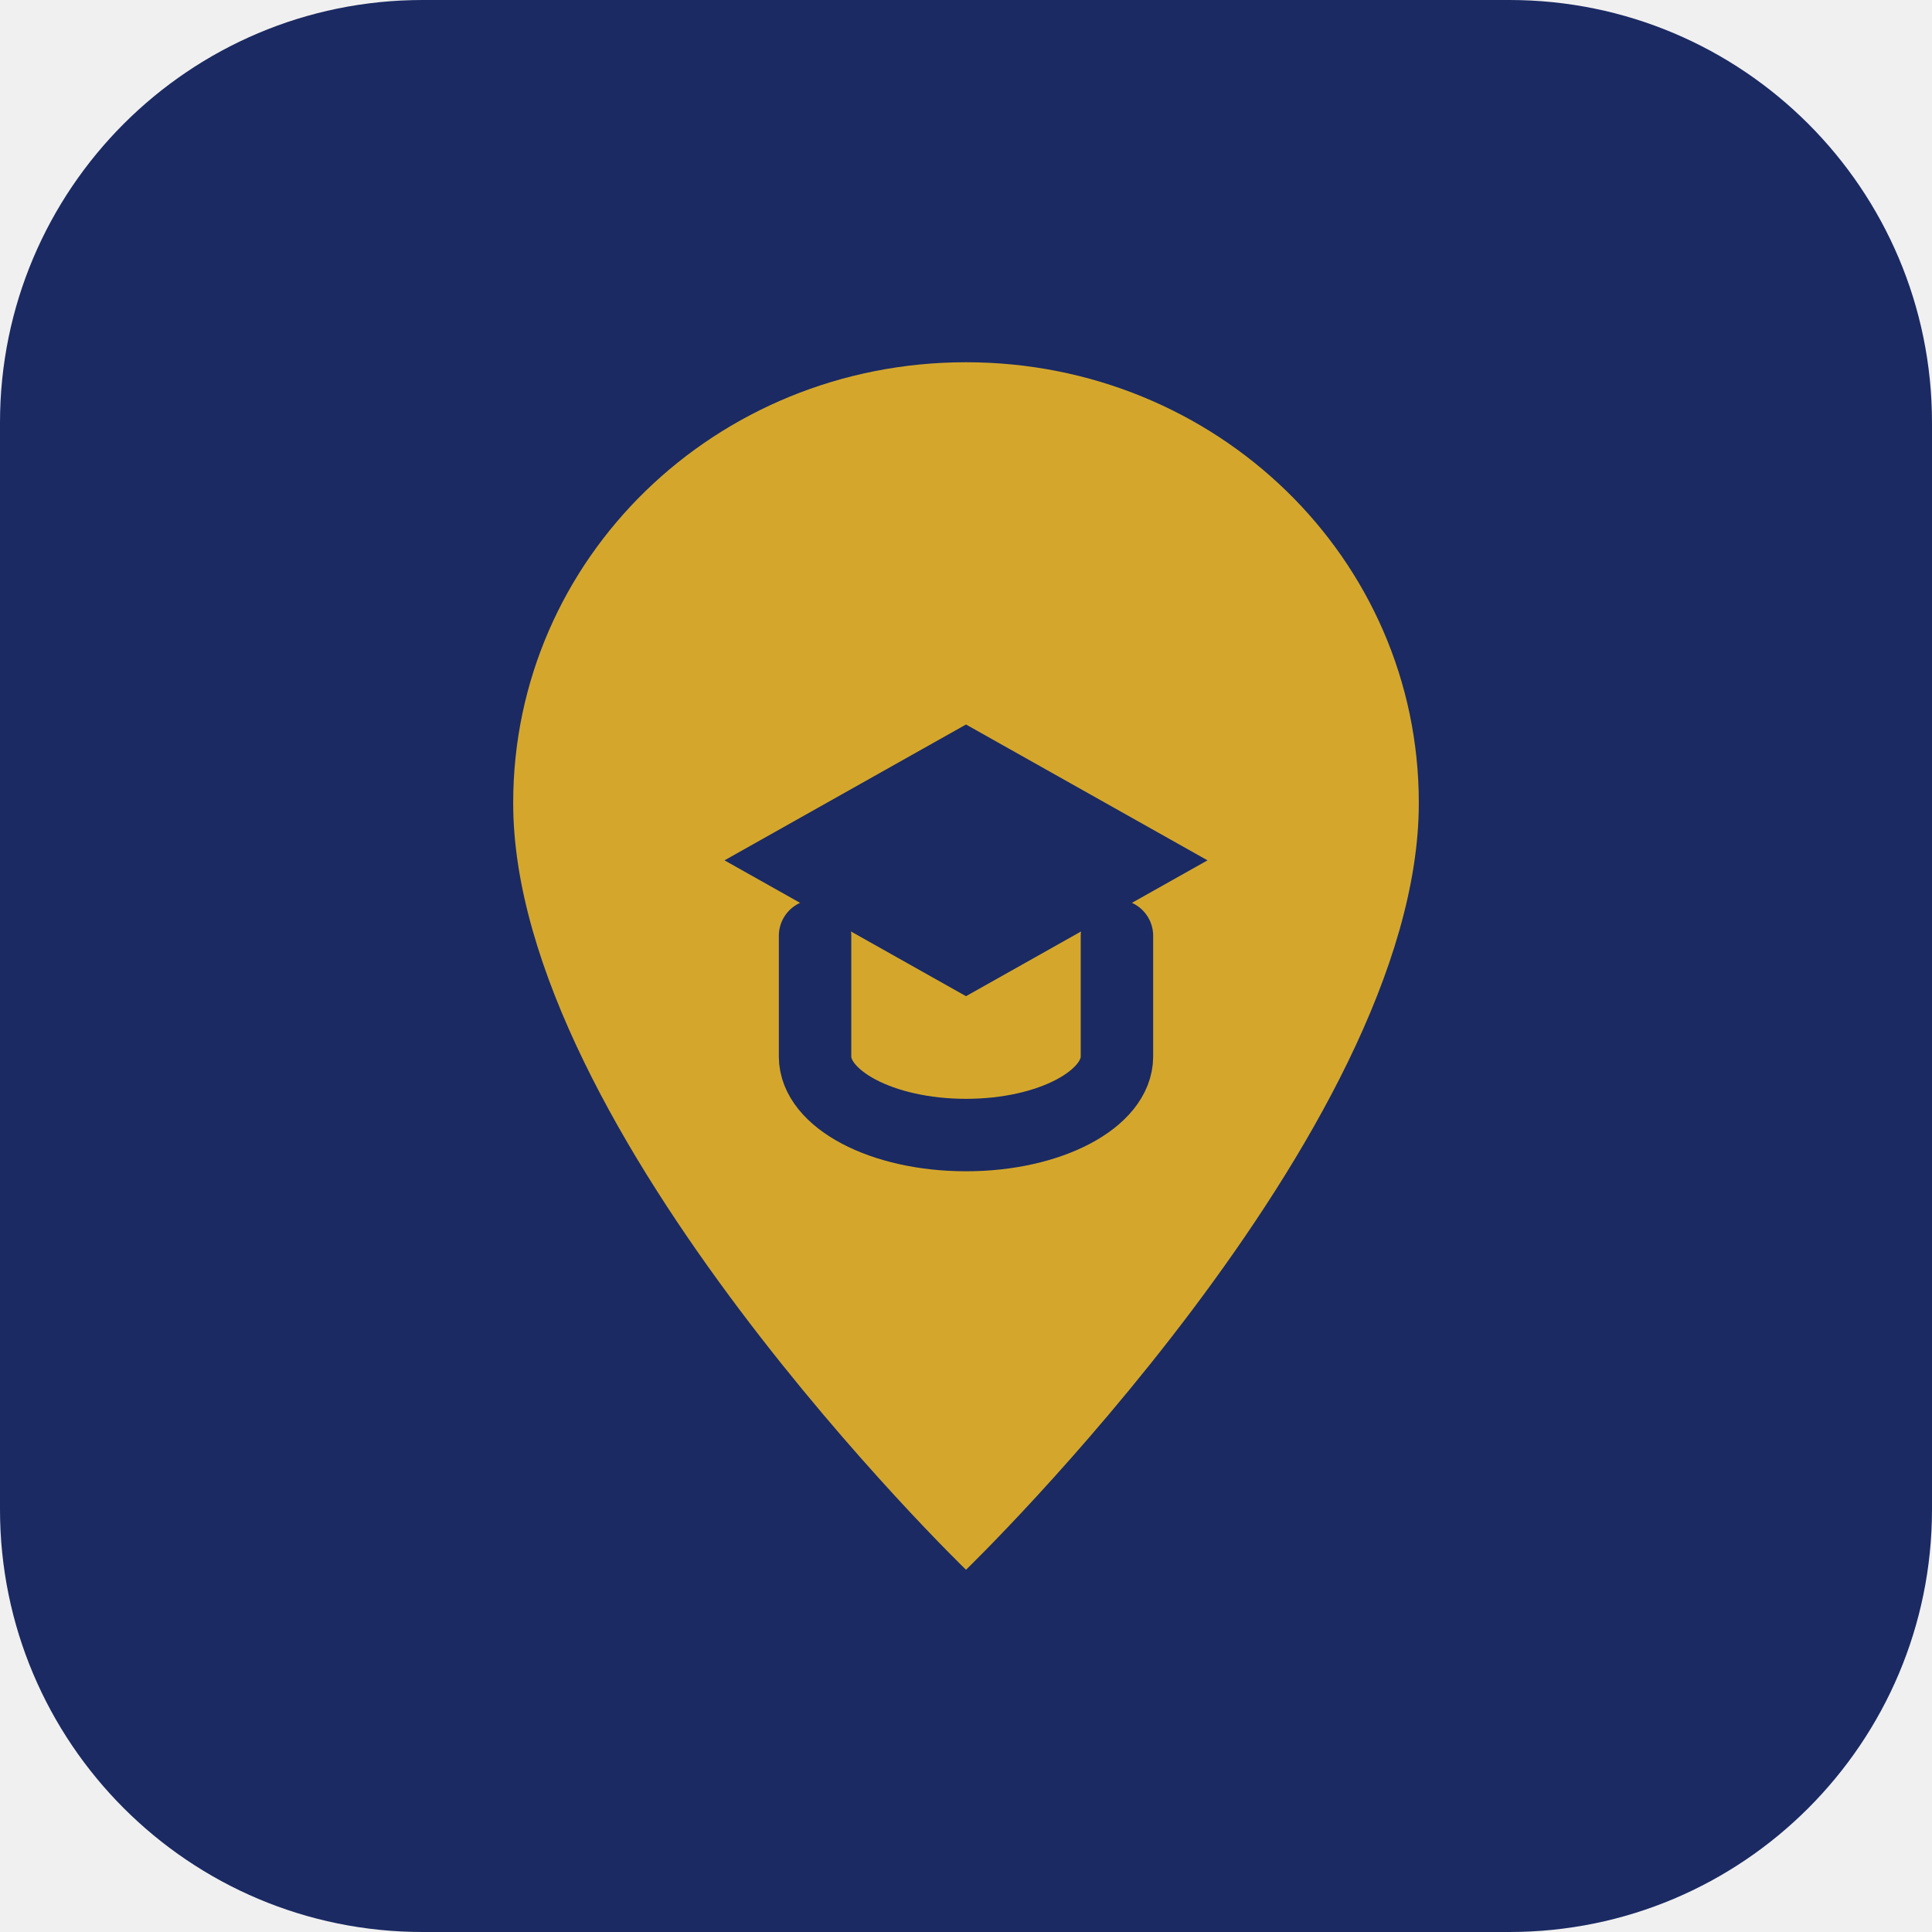
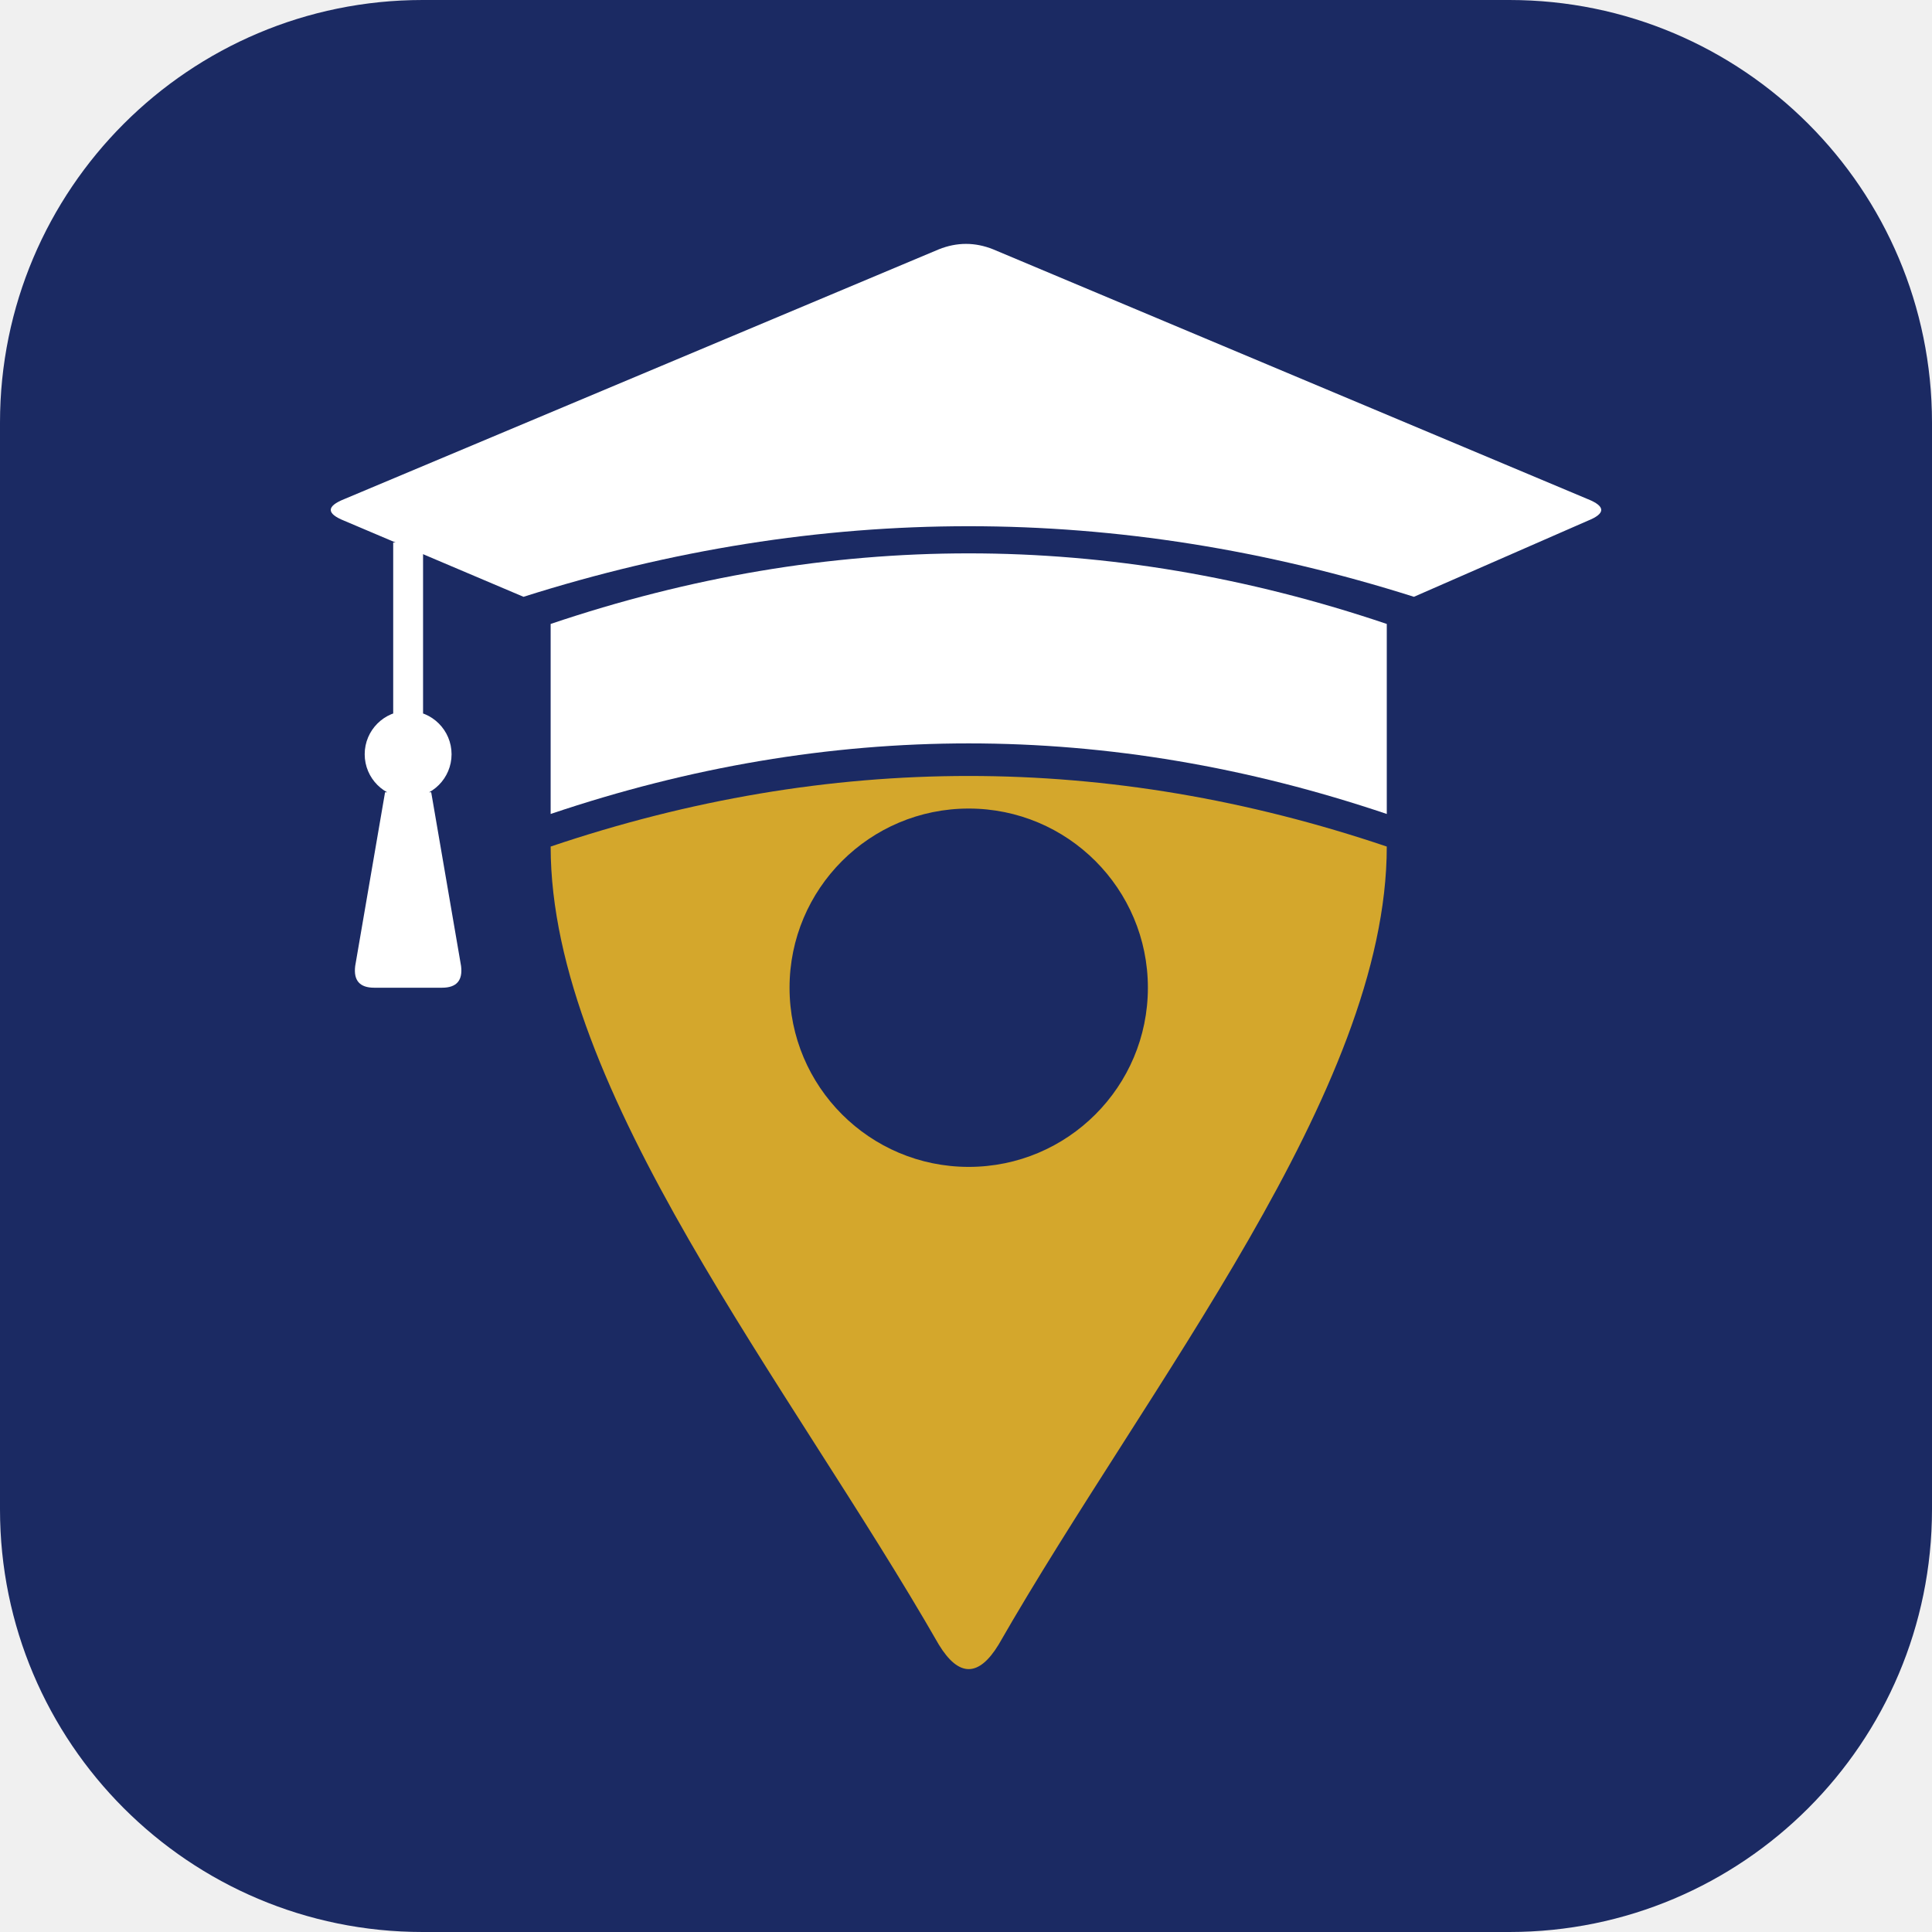
<svg xmlns="http://www.w3.org/2000/svg" viewBox="0 0 64 64">
  <rect width="64" height="64" rx="14" fill="#1b2a63" />
-   <path d="M32 12c-8.3 0-15 6.5-15 14.6C17 37.5 32 52 32 52s15-14.5 15-25.4C47 18.5 40.3 12 32 12z" fill="#d4a72c" />
-   <path d="M24 28.5 32 24l8 4.5-8 4.5z" fill="#1b2a63" />
-   <path d="M27 31v4c0 1.4 2.2 2.6 5 2.6s5-1.2 5-2.6v-4" fill="none" stroke="#1b2a63" stroke-width="2.4" stroke-linecap="round" />
+   <svg x="9.608" y="7" width="44.784" height="50" viewBox="136 62 498 556">
+     <path fill="#ffffff" d="M156 168 L375 76 Q385 72 395 76 L614 168 Q624 172 614 176 L550 204 Q386 152 222 204 L156 176 Q146 172 156 168 Z" />
+     <path fill="#ffffff" d="M232 214 Q386 162 540 214 L540 284 Q386 232 232 284 Z" />
+     <path fill="#ffffff" d="M174 184 h11 v74 h-11 Z M195.5 262 A16 16 0 1 1 163.5 262 A16 16 0 1 1 195.5 262 Z M171 276 L188 276 L199 340 Q200 348 192 348 L167 348 Q159 348 160 340 Z" />
+     <path fill="#d4a72c" fill-rule="evenodd" d="M232 296 Q386 244 540 296 C540 386 452 494 397 590 Q386 608 375 590 C320 494 232 386 232 296 Z M320 348 A66 66 0 1 0 452 348 A66 66 0 1 0 320 348 Z" />
+   </svg>
</svg>
